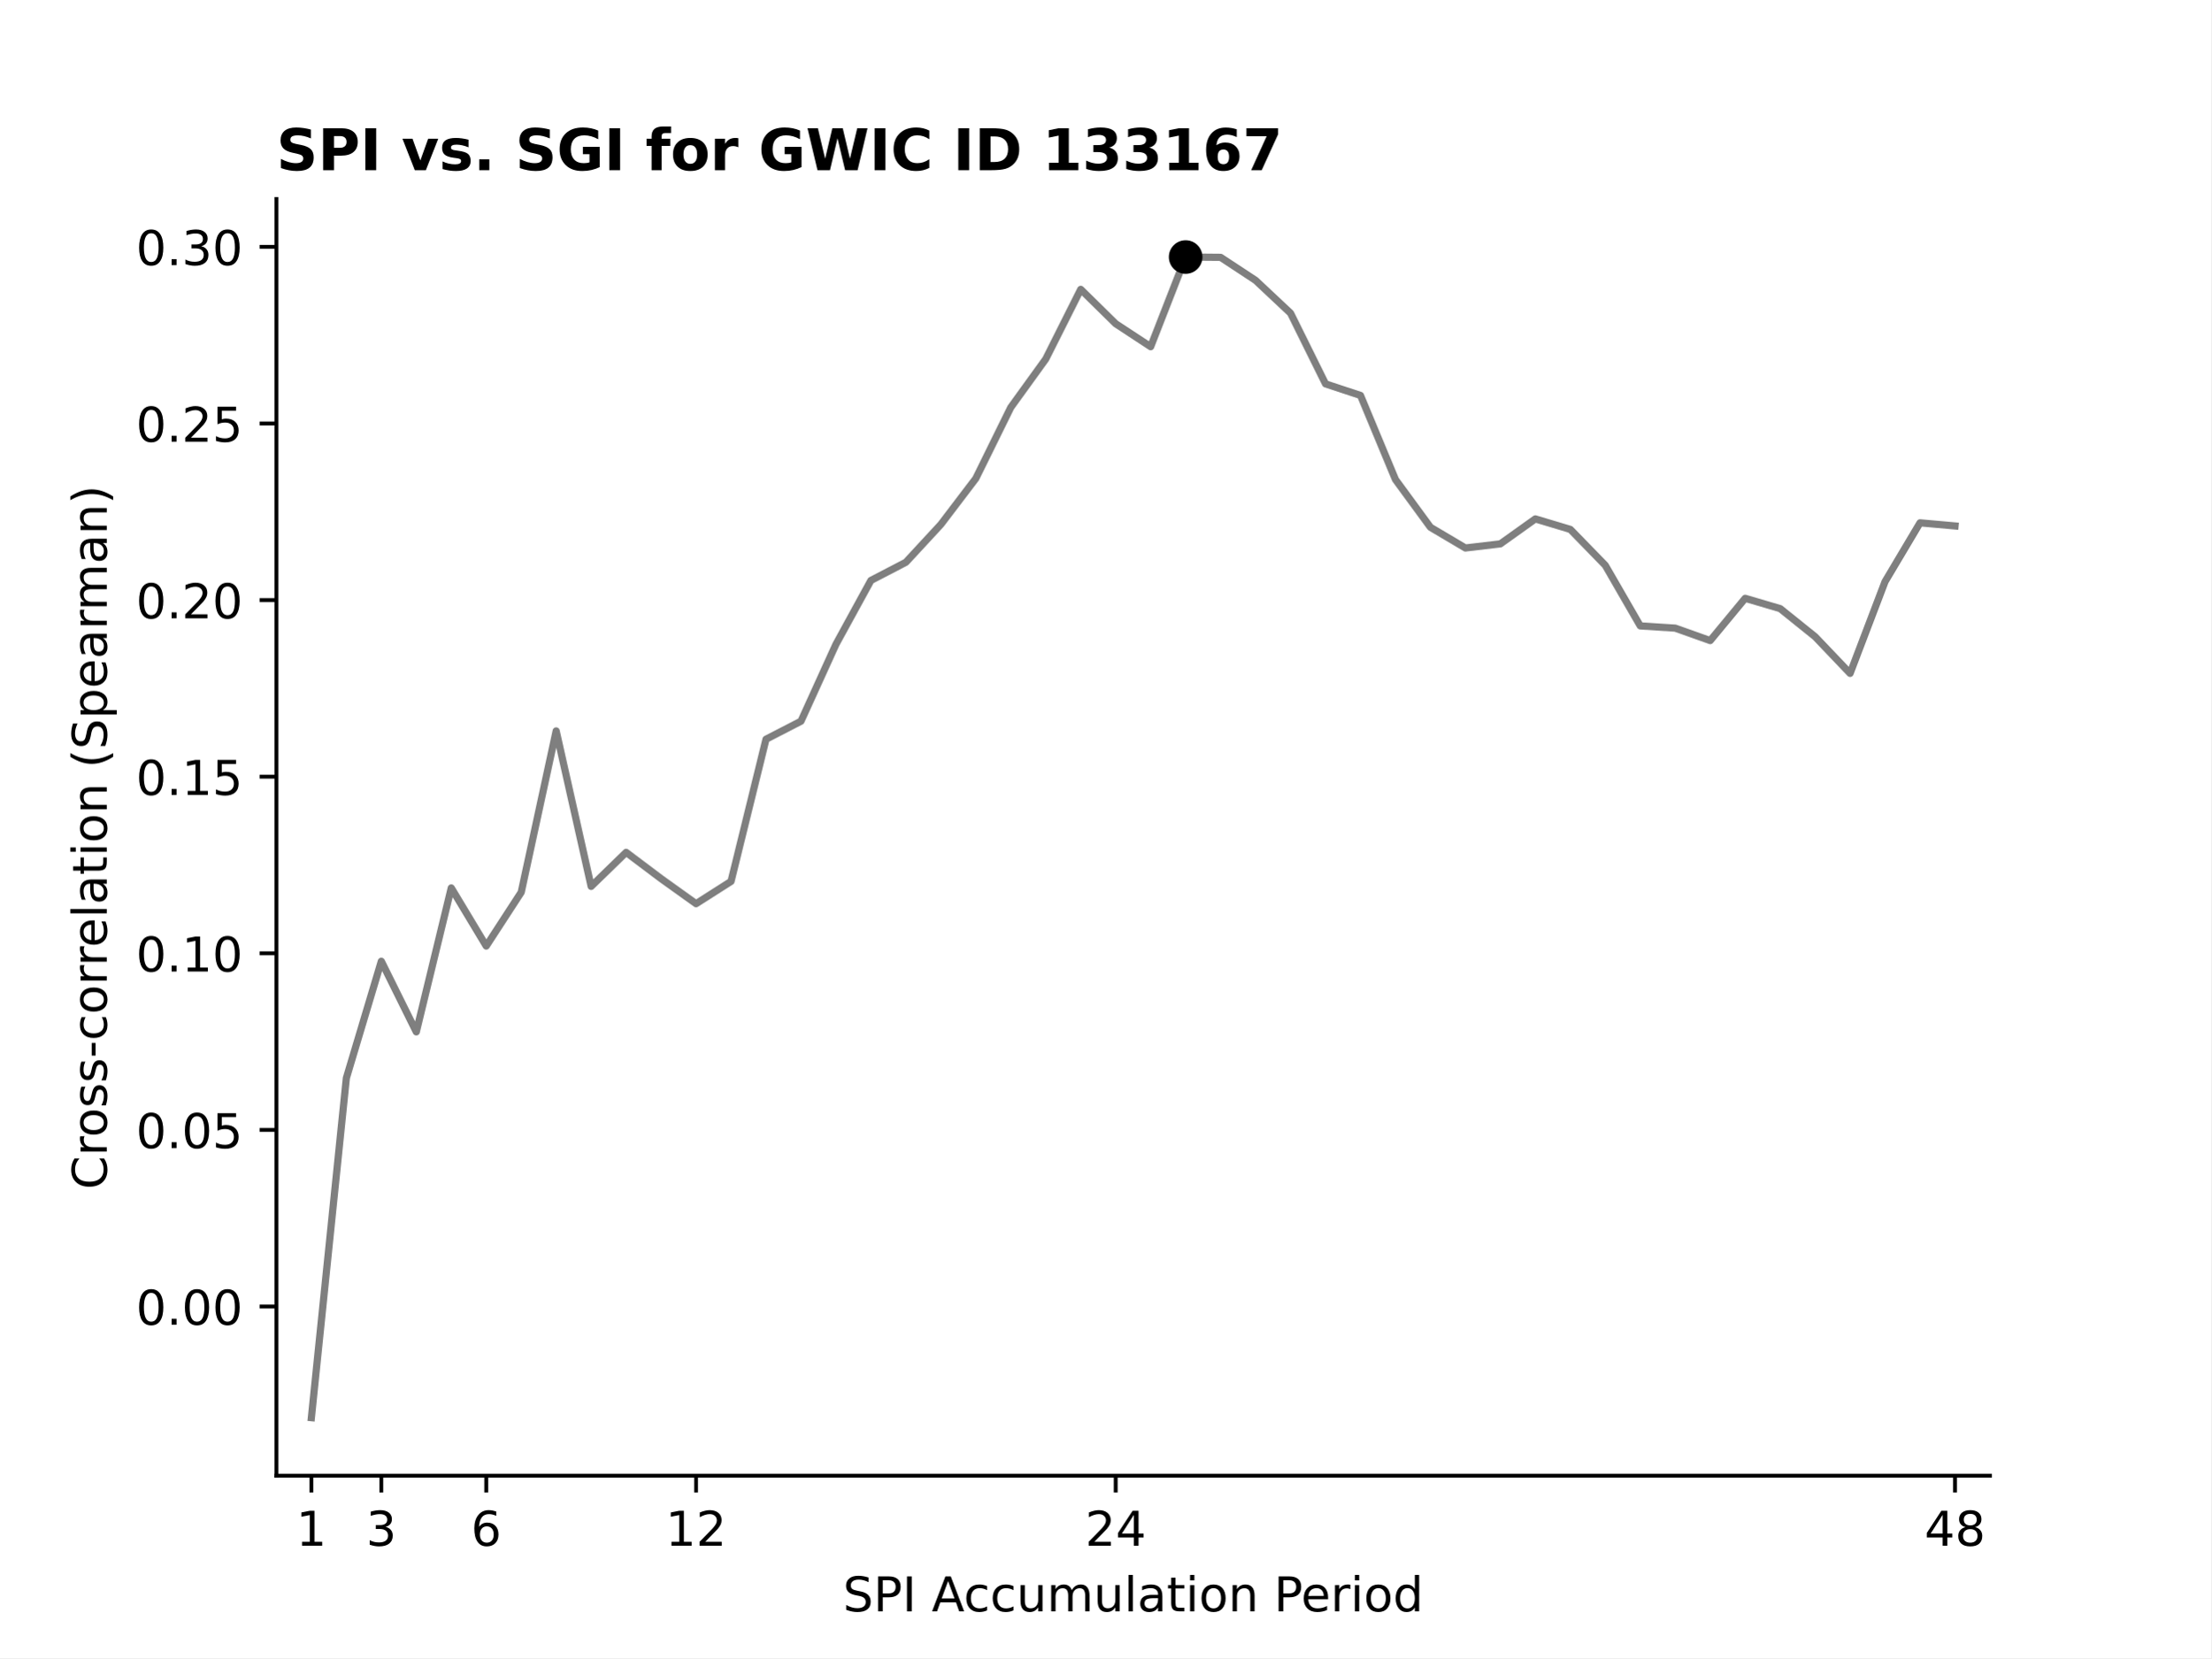
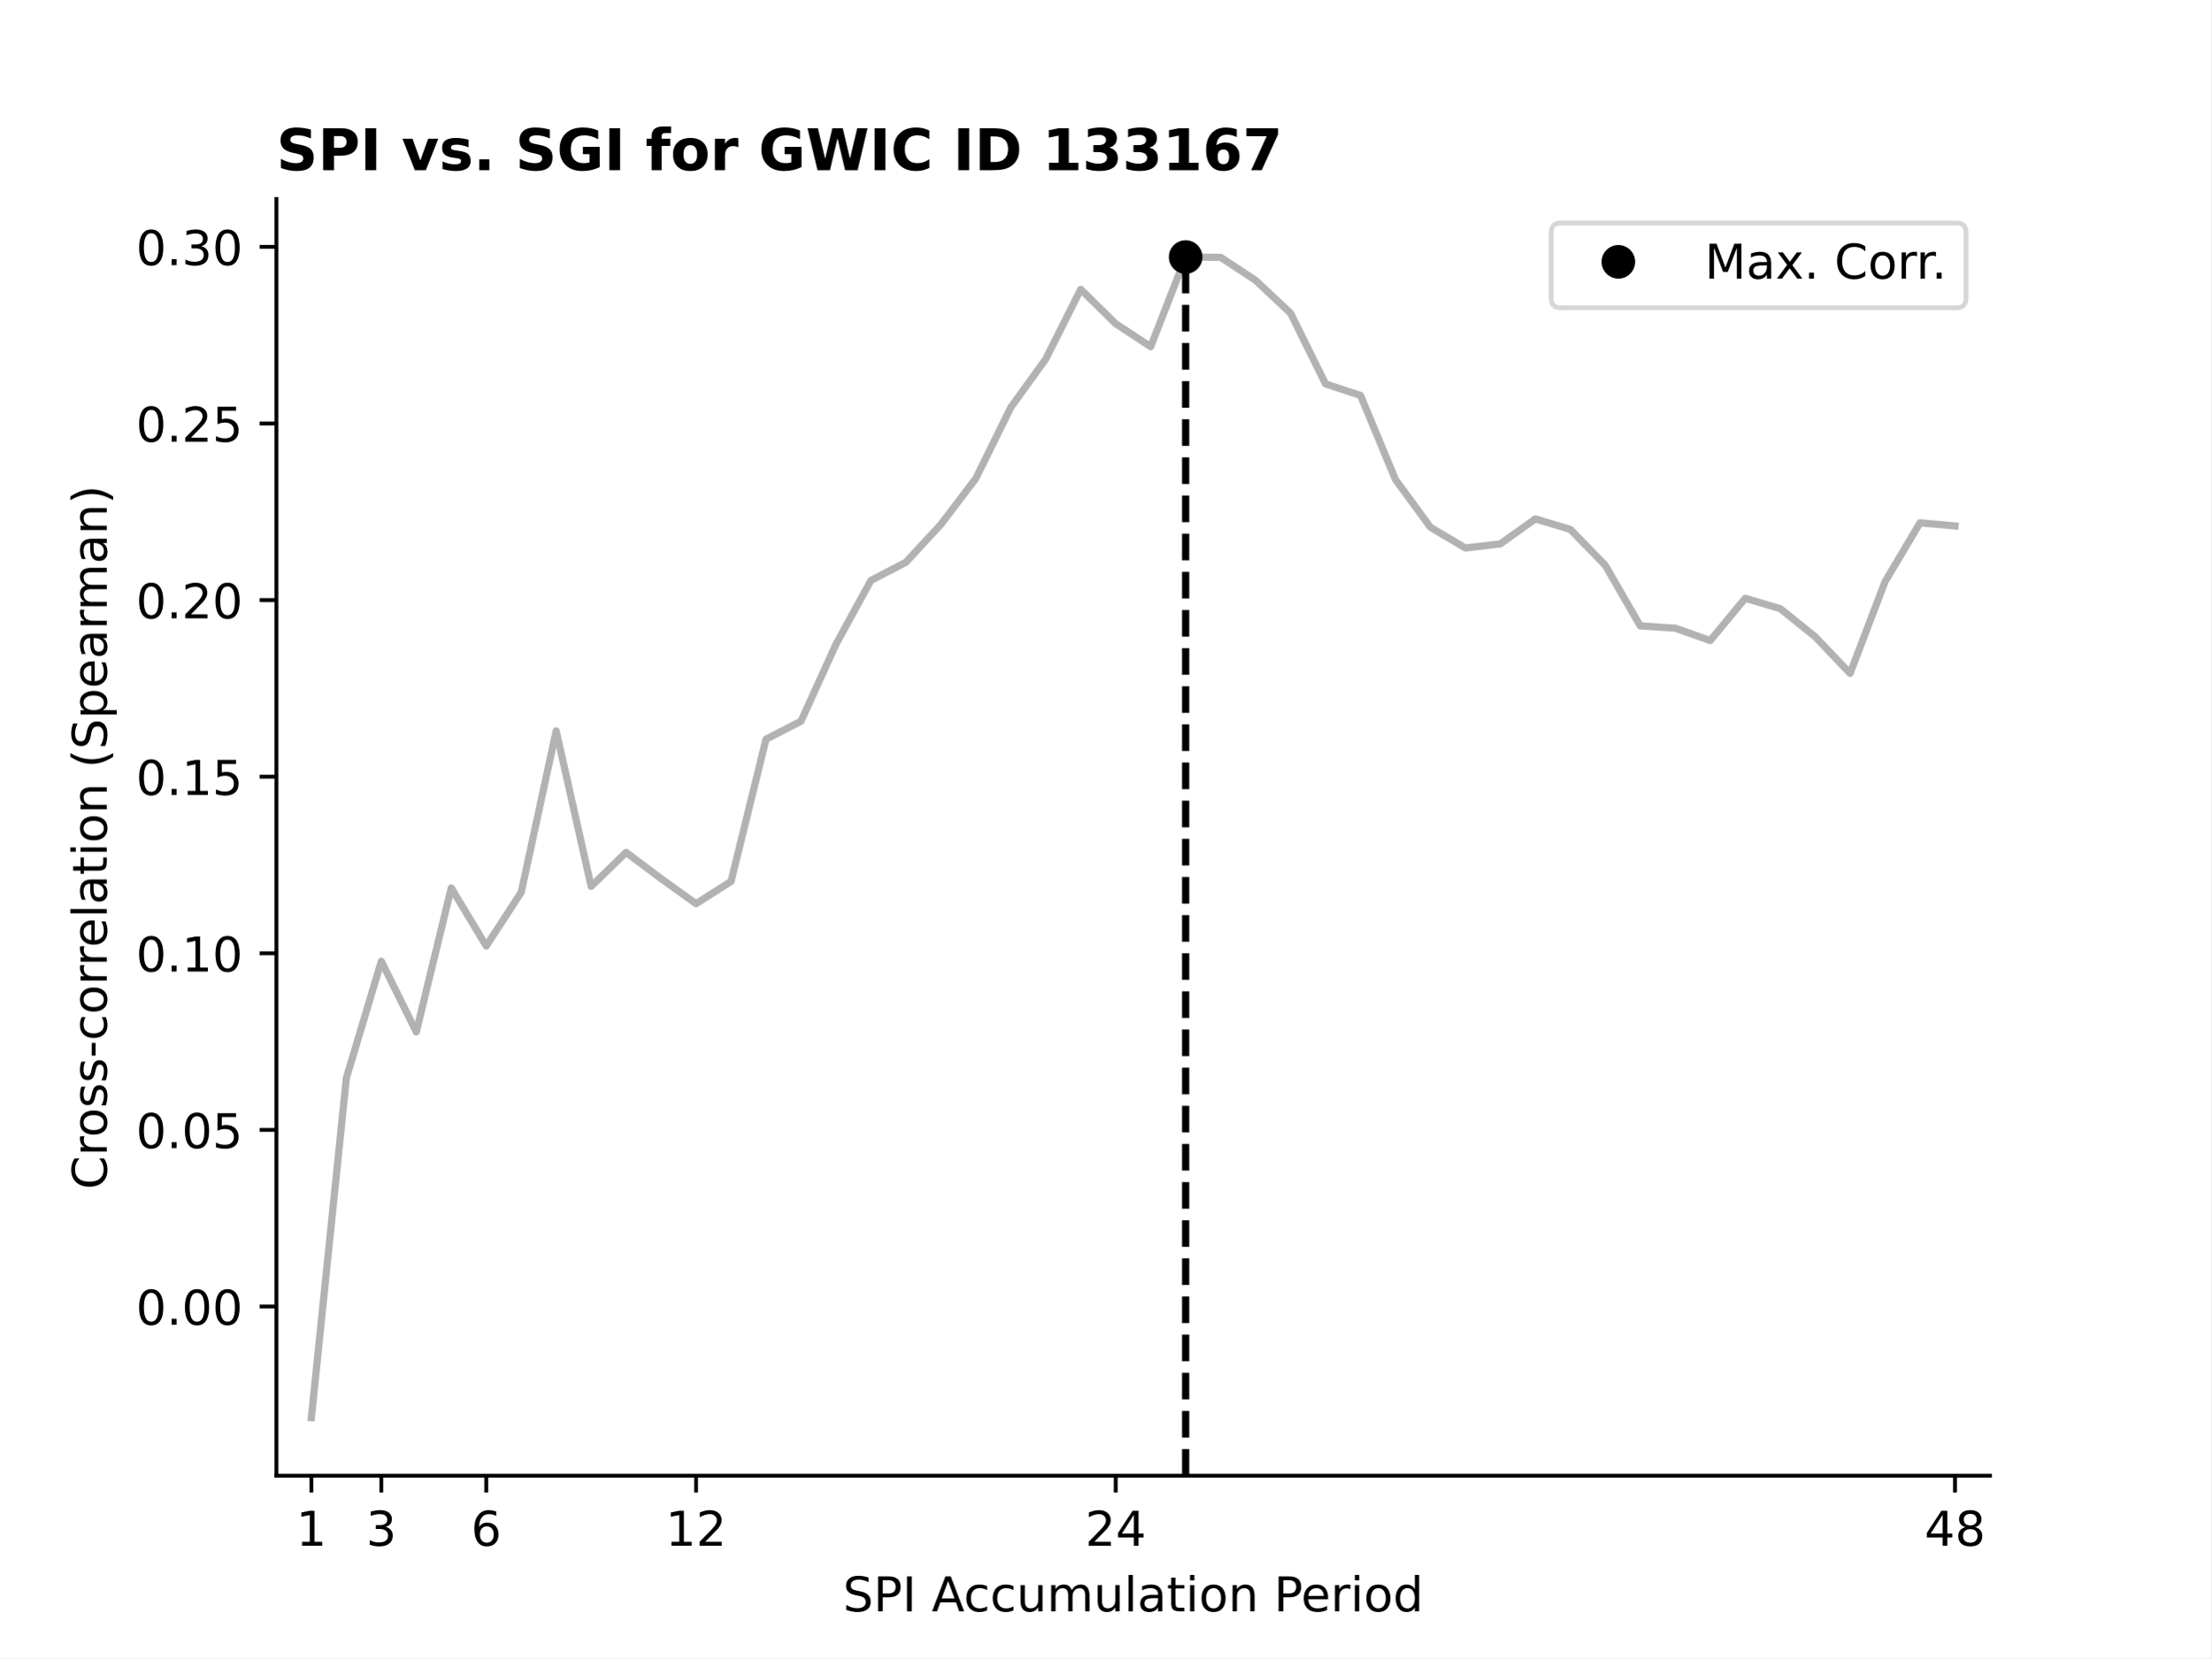
<svg xmlns="http://www.w3.org/2000/svg" xmlns:xlink="http://www.w3.org/1999/xlink" width="460.8pt" height="345.6pt" viewBox="0 0 460.8 345.6" version="1.1">
  <defs>
    <style type="text/css">*{stroke-linejoin: round; stroke-linecap: butt}</style>
  </defs>
  <g id="figure_1">
    <g id="patch_1">
      <path d="M 0 345.6  L 460.8 345.6  L 460.8 0  L 0 0  z " style="fill: #ffffff" />
    </g>
    <g id="axes_1">
      <g id="patch_2">
        <path d="M 57.6 307.584  L 414.72 307.584  L 414.72 41.472  L 57.6 41.472  z " style="fill: #ffffff" />
      </g>
      <g id="matplotlib.axis_1">
        <g id="xtick_1">
          <g id="line2d_1">
            <defs>
-               <path id="m435f462952" d="M 0 0  L 0 3.5  " style="stroke: #000000; stroke-width: 0.8" />
+               <path id="m7f9dc4fdd4" d="M 0 0  L 0 3.5  " style="stroke: #000000; stroke-width: 0.8" />
            </defs>
            <g>
-               <use xlink:href="#m435f462952" x="64.888" y="307.584" style="stroke: #000000; stroke-width: 0.8" />
+               <use xlink:href="#m7f9dc4fdd4" x="64.888" y="307.584" style="stroke: #000000; stroke-width: 0.8" />
            </g>
          </g>
          <g id="text_1">
            <g transform="translate(61.70691 322.1824) scale(0.1 -0.1)">
              <defs>
                <path id="DejaVuSans-31" d="M 794 531  L 1825 531  L 1825 4091  L 703 3866  L 703 4441  L 1819 4666  L 2450 4666  L 2450 531  L 3481 531  L 3481 0  L 794 0  L 794 531  z " transform="scale(0.015625)" />
              </defs>
              <use xlink:href="#DejaVuSans-31" />
            </g>
          </g>
        </g>
        <g id="xtick_2">
          <g id="line2d_2">
            <g>
-               <use xlink:href="#m435f462952" x="79.464" y="307.584" style="stroke: #000000; stroke-width: 0.8" />
+               <use xlink:href="#m7f9dc4fdd4" x="79.464" y="307.584" style="stroke: #000000; stroke-width: 0.8" />
            </g>
          </g>
          <g id="text_2">
            <g transform="translate(76.28324 322.1824) scale(0.1 -0.1)">
              <defs>
                <path id="DejaVuSans-33" d="M 2597 2516  Q 3050 2419 3304 2112  Q 3559 1806 3559 1356  Q 3559 666 3084 287  Q 2609 -91 1734 -91  Q 1441 -91 1130 -33  Q 819 25 488 141  L 488 750  Q 750 597 1062 519  Q 1375 441 1716 441  Q 2309 441 2620 675  Q 2931 909 2931 1356  Q 2931 1769 2642 2001  Q 2353 2234 1838 2234  L 1294 2234  L 1294 2753  L 1863 2753  Q 2328 2753 2575 2939  Q 2822 3125 2822 3475  Q 2822 3834 2567 4026  Q 2313 4219 1838 4219  Q 1578 4219 1281 4162  Q 984 4106 628 3988  L 628 4550  Q 988 4650 1302 4700  Q 1616 4750 1894 4750  Q 2613 4750 3031 4423  Q 3450 4097 3450 3541  Q 3450 3153 3228 2886  Q 3006 2619 2597 2516  z " transform="scale(0.015625)" />
              </defs>
              <use xlink:href="#DejaVuSans-33" />
            </g>
          </g>
        </g>
        <g id="xtick_3">
          <g id="line2d_3">
            <g>
-               <use xlink:href="#m435f462952" x="101.329" y="307.584" style="stroke: #000000; stroke-width: 0.8" />
+               <use xlink:href="#m7f9dc4fdd4" x="101.329" y="307.584" style="stroke: #000000; stroke-width: 0.8" />
            </g>
          </g>
          <g id="text_3">
            <g transform="translate(98.14773 322.1824) scale(0.1 -0.1)">
              <defs>
                <path id="DejaVuSans-36" d="M 2113 2584  Q 1688 2584 1439 2293  Q 1191 2003 1191 1497  Q 1191 994 1439 701  Q 1688 409 2113 409  Q 2538 409 2786 701  Q 3034 994 3034 1497  Q 3034 2003 2786 2293  Q 2538 2584 2113 2584  z M 3366 4563  L 3366 3988  Q 3128 4100 2886 4159  Q 2644 4219 2406 4219  Q 1781 4219 1451 3797  Q 1122 3375 1075 2522  Q 1259 2794 1537 2939  Q 1816 3084 2150 3084  Q 2853 3084 3261 2657  Q 3669 2231 3669 1497  Q 3669 778 3244 343  Q 2819 -91 2113 -91  Q 1303 -91 875 529  Q 447 1150 447 2328  Q 447 3434 972 4092  Q 1497 4750 2381 4750  Q 2619 4750 2861 4703  Q 3103 4656 3366 4563  z " transform="scale(0.015625)" />
              </defs>
              <use xlink:href="#DejaVuSans-36" />
            </g>
          </g>
        </g>
        <g id="xtick_4">
          <g id="line2d_4">
            <g>
-               <use xlink:href="#m435f462952" x="145.058" y="307.584" style="stroke: #000000; stroke-width: 0.8" />
+               <use xlink:href="#m7f9dc4fdd4" x="145.058" y="307.584" style="stroke: #000000; stroke-width: 0.8" />
            </g>
          </g>
          <g id="text_4">
            <g transform="translate(138.6955 322.1824) scale(0.1 -0.1)">
              <defs>
                <path id="DejaVuSans-32" d="M 1228 531  L 3431 531  L 3431 0  L 469 0  L 469 531  Q 828 903 1448 1529  Q 2069 2156 2228 2338  Q 2531 2678 2651 2914  Q 2772 3150 2772 3378  Q 2772 3750 2511 3984  Q 2250 4219 1831 4219  Q 1534 4219 1204 4116  Q 875 4013 500 3803  L 500 4441  Q 881 4594 1212 4672  Q 1544 4750 1819 4750  Q 2544 4750 2975 4387  Q 3406 4025 3406 3419  Q 3406 3131 3298 2873  Q 3191 2616 2906 2266  Q 2828 2175 2409 1742  Q 1991 1309 1228 531  z " transform="scale(0.015625)" />
              </defs>
              <use xlink:href="#DejaVuSans-31" />
              <use xlink:href="#DejaVuSans-32" x="63.623" />
            </g>
          </g>
        </g>
        <g id="xtick_5">
          <g id="line2d_5">
            <g>
-               <use xlink:href="#m435f462952" x="232.516" y="307.584" style="stroke: #000000; stroke-width: 0.8" />
+               <use xlink:href="#m7f9dc4fdd4" x="232.516" y="307.584" style="stroke: #000000; stroke-width: 0.8" />
            </g>
          </g>
          <g id="text_5">
            <g transform="translate(226.1534 322.1824) scale(0.1 -0.1)">
              <defs>
                <path id="DejaVuSans-34" d="M 2419 4116  L 825 1625  L 2419 1625  L 2419 4116  z M 2253 4666  L 3047 4666  L 3047 1625  L 3713 1625  L 3713 1100  L 3047 1100  L 3047 0  L 2419 0  L 2419 1100  L 313 1100  L 313 1709  L 2253 4666  z " transform="scale(0.015625)" />
              </defs>
              <use xlink:href="#DejaVuSans-32" />
              <use xlink:href="#DejaVuSans-34" x="63.623" />
            </g>
          </g>
        </g>
        <g id="xtick_6">
          <g id="line2d_6">
            <g>
-               <use xlink:href="#m435f462952" x="407.432" y="307.584" style="stroke: #000000; stroke-width: 0.8" />
+               <use xlink:href="#m7f9dc4fdd4" x="407.432" y="307.584" style="stroke: #000000; stroke-width: 0.8" />
            </g>
          </g>
          <g id="text_6">
            <g transform="translate(401.0693 322.1824) scale(0.1 -0.1)">
              <defs>
                <path id="DejaVuSans-38" d="M 2034 2216  Q 1584 2216 1326 1975  Q 1069 1734 1069 1313  Q 1069 891 1326 650  Q 1584 409 2034 409  Q 2484 409 2743 651  Q 3003 894 3003 1313  Q 3003 1734 2745 1975  Q 2488 2216 2034 2216  z M 1403 2484  Q 997 2584 770 2862  Q 544 3141 544 3541  Q 544 4100 942 4425  Q 1341 4750 2034 4750  Q 2731 4750 3128 4425  Q 3525 4100 3525 3541  Q 3525 3141 3298 2862  Q 3072 2584 2669 2484  Q 3125 2378 3379 2068  Q 3634 1759 3634 1313  Q 3634 634 3220 271  Q 2806 -91 2034 -91  Q 1263 -91 848 271  Q 434 634 434 1313  Q 434 1759 690 2068  Q 947 2378 1403 2484  z M 1172 3481  Q 1172 3119 1398 2916  Q 1625 2713 2034 2713  Q 2441 2713 2670 2916  Q 2900 3119 2900 3481  Q 2900 3844 2670 4047  Q 2441 4250 2034 4250  Q 1625 4250 1398 4047  Q 1172 3844 1172 3481  z " transform="scale(0.015625)" />
              </defs>
              <use xlink:href="#DejaVuSans-34" />
              <use xlink:href="#DejaVuSans-38" x="63.623" />
            </g>
          </g>
        </g>
        <g id="text_7">
          <g transform="translate(175.66 335.8606) scale(0.1 -0.1)">
            <defs>
              <path id="DejaVuSans-53" d="M 3425 4513  L 3425 3897  Q 3066 4069 2747 4153  Q 2428 4238 2131 4238  Q 1616 4238 1336 4038  Q 1056 3838 1056 3469  Q 1056 3159 1242 3001  Q 1428 2844 1947 2747  L 2328 2669  Q 3034 2534 3370 2195  Q 3706 1856 3706 1288  Q 3706 609 3251 259  Q 2797 -91 1919 -91  Q 1588 -91 1214 -16  Q 841 59 441 206  L 441 856  Q 825 641 1194 531  Q 1563 422 1919 422  Q 2459 422 2753 634  Q 3047 847 3047 1241  Q 3047 1584 2836 1778  Q 2625 1972 2144 2069  L 1759 2144  Q 1053 2284 737 2584  Q 422 2884 422 3419  Q 422 4038 858 4394  Q 1294 4750 2059 4750  Q 2388 4750 2728 4690  Q 3069 4631 3425 4513  z " transform="scale(0.015625)" />
              <path id="DejaVuSans-50" d="M 1259 4147  L 1259 2394  L 2053 2394  Q 2494 2394 2734 2622  Q 2975 2850 2975 3272  Q 2975 3691 2734 3919  Q 2494 4147 2053 4147  L 1259 4147  z M 628 4666  L 2053 4666  Q 2838 4666 3239 4311  Q 3641 3956 3641 3272  Q 3641 2581 3239 2228  Q 2838 1875 2053 1875  L 1259 1875  L 1259 0  L 628 0  L 628 4666  z " transform="scale(0.015625)" />
              <path id="DejaVuSans-49" d="M 628 4666  L 1259 4666  L 1259 0  L 628 0  L 628 4666  z " transform="scale(0.015625)" />
              <path id="DejaVuSans-20" transform="scale(0.015625)" />
              <path id="DejaVuSans-41" d="M 2188 4044  L 1331 1722  L 3047 1722  L 2188 4044  z M 1831 4666  L 2547 4666  L 4325 0  L 3669 0  L 3244 1197  L 1141 1197  L 716 0  L 50 0  L 1831 4666  z " transform="scale(0.015625)" />
              <path id="DejaVuSans-63" d="M 3122 3366  L 3122 2828  Q 2878 2963 2633 3030  Q 2388 3097 2138 3097  Q 1578 3097 1268 2742  Q 959 2388 959 1747  Q 959 1106 1268 751  Q 1578 397 2138 397  Q 2388 397 2633 464  Q 2878 531 3122 666  L 3122 134  Q 2881 22 2623 -34  Q 2366 -91 2075 -91  Q 1284 -91 818 406  Q 353 903 353 1747  Q 353 2603 823 3093  Q 1294 3584 2113 3584  Q 2378 3584 2631 3529  Q 2884 3475 3122 3366  z " transform="scale(0.015625)" />
              <path id="DejaVuSans-75" d="M 544 1381  L 544 3500  L 1119 3500  L 1119 1403  Q 1119 906 1312 657  Q 1506 409 1894 409  Q 2359 409 2629 706  Q 2900 1003 2900 1516  L 2900 3500  L 3475 3500  L 3475 0  L 2900 0  L 2900 538  Q 2691 219 2414 64  Q 2138 -91 1772 -91  Q 1169 -91 856 284  Q 544 659 544 1381  z M 1991 3584  L 1991 3584  z " transform="scale(0.015625)" />
              <path id="DejaVuSans-6d" d="M 3328 2828  Q 3544 3216 3844 3400  Q 4144 3584 4550 3584  Q 5097 3584 5394 3201  Q 5691 2819 5691 2113  L 5691 0  L 5113 0  L 5113 2094  Q 5113 2597 4934 2840  Q 4756 3084 4391 3084  Q 3944 3084 3684 2787  Q 3425 2491 3425 1978  L 3425 0  L 2847 0  L 2847 2094  Q 2847 2600 2669 2842  Q 2491 3084 2119 3084  Q 1678 3084 1418 2786  Q 1159 2488 1159 1978  L 1159 0  L 581 0  L 581 3500  L 1159 3500  L 1159 2956  Q 1356 3278 1631 3431  Q 1906 3584 2284 3584  Q 2666 3584 2933 3390  Q 3200 3197 3328 2828  z " transform="scale(0.015625)" />
              <path id="DejaVuSans-6c" d="M 603 4863  L 1178 4863  L 1178 0  L 603 0  L 603 4863  z " transform="scale(0.015625)" />
              <path id="DejaVuSans-61" d="M 2194 1759  Q 1497 1759 1228 1600  Q 959 1441 959 1056  Q 959 750 1161 570  Q 1363 391 1709 391  Q 2188 391 2477 730  Q 2766 1069 2766 1631  L 2766 1759  L 2194 1759  z M 3341 1997  L 3341 0  L 2766 0  L 2766 531  Q 2569 213 2275 61  Q 1981 -91 1556 -91  Q 1019 -91 701 211  Q 384 513 384 1019  Q 384 1609 779 1909  Q 1175 2209 1959 2209  L 2766 2209  L 2766 2266  Q 2766 2663 2505 2880  Q 2244 3097 1772 3097  Q 1472 3097 1187 3025  Q 903 2953 641 2809  L 641 3341  Q 956 3463 1253 3523  Q 1550 3584 1831 3584  Q 2591 3584 2966 3190  Q 3341 2797 3341 1997  z " transform="scale(0.015625)" />
              <path id="DejaVuSans-74" d="M 1172 4494  L 1172 3500  L 2356 3500  L 2356 3053  L 1172 3053  L 1172 1153  Q 1172 725 1289 603  Q 1406 481 1766 481  L 2356 481  L 2356 0  L 1766 0  Q 1100 0 847 248  Q 594 497 594 1153  L 594 3053  L 172 3053  L 172 3500  L 594 3500  L 594 4494  L 1172 4494  z " transform="scale(0.015625)" />
              <path id="DejaVuSans-69" d="M 603 3500  L 1178 3500  L 1178 0  L 603 0  L 603 3500  z M 603 4863  L 1178 4863  L 1178 4134  L 603 4134  L 603 4863  z " transform="scale(0.015625)" />
              <path id="DejaVuSans-6f" d="M 1959 3097  Q 1497 3097 1228 2736  Q 959 2375 959 1747  Q 959 1119 1226 758  Q 1494 397 1959 397  Q 2419 397 2687 759  Q 2956 1122 2956 1747  Q 2956 2369 2687 2733  Q 2419 3097 1959 3097  z M 1959 3584  Q 2709 3584 3137 3096  Q 3566 2609 3566 1747  Q 3566 888 3137 398  Q 2709 -91 1959 -91  Q 1206 -91 779 398  Q 353 888 353 1747  Q 353 2609 779 3096  Q 1206 3584 1959 3584  z " transform="scale(0.015625)" />
              <path id="DejaVuSans-6e" d="M 3513 2113  L 3513 0  L 2938 0  L 2938 2094  Q 2938 2591 2744 2837  Q 2550 3084 2163 3084  Q 1697 3084 1428 2787  Q 1159 2491 1159 1978  L 1159 0  L 581 0  L 581 3500  L 1159 3500  L 1159 2956  Q 1366 3272 1645 3428  Q 1925 3584 2291 3584  Q 2894 3584 3203 3211  Q 3513 2838 3513 2113  z " transform="scale(0.015625)" />
              <path id="DejaVuSans-65" d="M 3597 1894  L 3597 1613  L 953 1613  Q 991 1019 1311 708  Q 1631 397 2203 397  Q 2534 397 2845 478  Q 3156 559 3463 722  L 3463 178  Q 3153 47 2828 -22  Q 2503 -91 2169 -91  Q 1331 -91 842 396  Q 353 884 353 1716  Q 353 2575 817 3079  Q 1281 3584 2069 3584  Q 2775 3584 3186 3129  Q 3597 2675 3597 1894  z M 3022 2063  Q 3016 2534 2758 2815  Q 2500 3097 2075 3097  Q 1594 3097 1305 2825  Q 1016 2553 972 2059  L 3022 2063  z " transform="scale(0.015625)" />
              <path id="DejaVuSans-72" d="M 2631 2963  Q 2534 3019 2420 3045  Q 2306 3072 2169 3072  Q 1681 3072 1420 2755  Q 1159 2438 1159 1844  L 1159 0  L 581 0  L 581 3500  L 1159 3500  L 1159 2956  Q 1341 3275 1631 3429  Q 1922 3584 2338 3584  Q 2397 3584 2469 3576  Q 2541 3569 2628 3553  L 2631 2963  z " transform="scale(0.015625)" />
              <path id="DejaVuSans-64" d="M 2906 2969  L 2906 4863  L 3481 4863  L 3481 0  L 2906 0  L 2906 525  Q 2725 213 2448 61  Q 2172 -91 1784 -91  Q 1150 -91 751 415  Q 353 922 353 1747  Q 353 2572 751 3078  Q 1150 3584 1784 3584  Q 2172 3584 2448 3432  Q 2725 3281 2906 2969  z M 947 1747  Q 947 1113 1208 752  Q 1469 391 1925 391  Q 2381 391 2643 752  Q 2906 1113 2906 1747  Q 2906 2381 2643 2742  Q 2381 3103 1925 3103  Q 1469 3103 1208 2742  Q 947 2381 947 1747  z " transform="scale(0.015625)" />
            </defs>
            <use xlink:href="#DejaVuSans-53" />
            <use xlink:href="#DejaVuSans-50" x="63.477" />
            <use xlink:href="#DejaVuSans-49" x="123.779" />
            <use xlink:href="#DejaVuSans-20" x="153.271" />
            <use xlink:href="#DejaVuSans-41" x="185.059" />
            <use xlink:href="#DejaVuSans-63" x="251.717" />
            <use xlink:href="#DejaVuSans-63" x="306.697" />
            <use xlink:href="#DejaVuSans-75" x="361.678" />
            <use xlink:href="#DejaVuSans-6d" x="425.057" />
            <use xlink:href="#DejaVuSans-75" x="522.469" />
            <use xlink:href="#DejaVuSans-6c" x="585.848" />
            <use xlink:href="#DejaVuSans-61" x="613.631" />
            <use xlink:href="#DejaVuSans-74" x="674.91" />
            <use xlink:href="#DejaVuSans-69" x="714.119" />
            <use xlink:href="#DejaVuSans-6f" x="741.902" />
            <use xlink:href="#DejaVuSans-6e" x="803.084" />
            <use xlink:href="#DejaVuSans-20" x="866.463" />
            <use xlink:href="#DejaVuSans-50" x="898.25" />
            <use xlink:href="#DejaVuSans-65" x="954.928" />
            <use xlink:href="#DejaVuSans-72" x="1016.451" />
            <use xlink:href="#DejaVuSans-69" x="1057.564" />
            <use xlink:href="#DejaVuSans-6f" x="1085.348" />
            <use xlink:href="#DejaVuSans-64" x="1146.529" />
          </g>
        </g>
      </g>
      <g id="matplotlib.axis_2">
        <g id="ytick_1">
          <g id="line2d_7">
            <defs>
-               <path id="m40d977770d" d="M 0 0  L -3.5 0  " style="stroke: #000000; stroke-width: 0.8" />
+               <path id="mc264d8d322" d="M 0 0  L -3.5 0  " style="stroke: #000000; stroke-width: 0.8" />
            </defs>
            <g>
-               <use xlink:href="#m40d977770d" x="57.6" y="272.322" style="stroke: #000000; stroke-width: 0.8" />
+               <use xlink:href="#mc264d8d322" x="57.6" y="272.322" style="stroke: #000000; stroke-width: 0.8" />
            </g>
          </g>
          <g id="text_8">
            <g transform="translate(28.33438 276.1216) scale(0.1 -0.1)">
              <defs>
                <path id="DejaVuSans-30" d="M 2034 4250  Q 1547 4250 1301 3770  Q 1056 3291 1056 2328  Q 1056 1369 1301 889  Q 1547 409 2034 409  Q 2525 409 2770 889  Q 3016 1369 3016 2328  Q 3016 3291 2770 3770  Q 2525 4250 2034 4250  z M 2034 4750  Q 2819 4750 3233 4129  Q 3647 3509 3647 2328  Q 3647 1150 3233 529  Q 2819 -91 2034 -91  Q 1250 -91 836 529  Q 422 1150 422 2328  Q 422 3509 836 4129  Q 1250 4750 2034 4750  z " transform="scale(0.015625)" />
                <path id="DejaVuSans-2e" d="M 684 794  L 1344 794  L 1344 0  L 684 0  L 684 794  z " transform="scale(0.015625)" />
              </defs>
              <use xlink:href="#DejaVuSans-30" />
              <use xlink:href="#DejaVuSans-2e" x="63.623" />
              <use xlink:href="#DejaVuSans-30" x="95.41" />
              <use xlink:href="#DejaVuSans-30" x="159.033" />
            </g>
          </g>
        </g>
        <g id="ytick_2">
          <g id="line2d_8">
            <g>
-               <use xlink:href="#m40d977770d" x="57.6" y="235.51" style="stroke: #000000; stroke-width: 0.8" />
+               <use xlink:href="#mc264d8d322" x="57.6" y="235.51" style="stroke: #000000; stroke-width: 0.8" />
            </g>
          </g>
          <g id="text_9">
            <g transform="translate(28.33438 239.3092) scale(0.1 -0.1)">
              <defs>
                <path id="DejaVuSans-35" d="M 691 4666  L 3169 4666  L 3169 4134  L 1269 4134  L 1269 2991  Q 1406 3038 1543 3061  Q 1681 3084 1819 3084  Q 2600 3084 3056 2656  Q 3513 2228 3513 1497  Q 3513 744 3044 326  Q 2575 -91 1722 -91  Q 1428 -91 1123 -41  Q 819 9 494 109  L 494 744  Q 775 591 1075 516  Q 1375 441 1709 441  Q 2250 441 2565 725  Q 2881 1009 2881 1497  Q 2881 1984 2565 2268  Q 2250 2553 1709 2553  Q 1456 2553 1204 2497  Q 953 2441 691 2322  L 691 4666  z " transform="scale(0.015625)" />
              </defs>
              <use xlink:href="#DejaVuSans-30" />
              <use xlink:href="#DejaVuSans-2e" x="63.623" />
              <use xlink:href="#DejaVuSans-30" x="95.41" />
              <use xlink:href="#DejaVuSans-35" x="159.033" />
            </g>
          </g>
        </g>
        <g id="ytick_3">
          <g id="line2d_9">
            <g>
-               <use xlink:href="#m40d977770d" x="57.6" y="198.697" style="stroke: #000000; stroke-width: 0.8" />
+               <use xlink:href="#mc264d8d322" x="57.6" y="198.697" style="stroke: #000000; stroke-width: 0.8" />
            </g>
          </g>
          <g id="text_10">
            <g transform="translate(28.33438 202.4967) scale(0.1 -0.1)">
              <use xlink:href="#DejaVuSans-30" />
              <use xlink:href="#DejaVuSans-2e" x="63.623" />
              <use xlink:href="#DejaVuSans-31" x="95.41" />
              <use xlink:href="#DejaVuSans-30" x="159.033" />
            </g>
          </g>
        </g>
        <g id="ytick_4">
          <g id="line2d_10">
            <g>
-               <use xlink:href="#m40d977770d" x="57.6" y="161.885" style="stroke: #000000; stroke-width: 0.8" />
+               <use xlink:href="#mc264d8d322" x="57.6" y="161.885" style="stroke: #000000; stroke-width: 0.8" />
            </g>
          </g>
          <g id="text_11">
            <g transform="translate(28.33438 165.6842) scale(0.1 -0.1)">
              <use xlink:href="#DejaVuSans-30" />
              <use xlink:href="#DejaVuSans-2e" x="63.623" />
              <use xlink:href="#DejaVuSans-31" x="95.41" />
              <use xlink:href="#DejaVuSans-35" x="159.033" />
            </g>
          </g>
        </g>
        <g id="ytick_5">
          <g id="line2d_11">
            <g>
-               <use xlink:href="#m40d977770d" x="57.6" y="125.073" style="stroke: #000000; stroke-width: 0.8" />
+               <use xlink:href="#mc264d8d322" x="57.6" y="125.073" style="stroke: #000000; stroke-width: 0.8" />
            </g>
          </g>
          <g id="text_12">
            <g transform="translate(28.33438 128.8718) scale(0.1 -0.1)">
              <use xlink:href="#DejaVuSans-30" />
              <use xlink:href="#DejaVuSans-2e" x="63.623" />
              <use xlink:href="#DejaVuSans-32" x="95.41" />
              <use xlink:href="#DejaVuSans-30" x="159.033" />
            </g>
          </g>
        </g>
        <g id="ytick_6">
          <g id="line2d_12">
            <g>
-               <use xlink:href="#m40d977770d" x="57.6" y="88.26" style="stroke: #000000; stroke-width: 0.8" />
+               <use xlink:href="#mc264d8d322" x="57.6" y="88.26" style="stroke: #000000; stroke-width: 0.8" />
            </g>
          </g>
          <g id="text_13">
            <g transform="translate(28.33438 92.05929) scale(0.1 -0.1)">
              <use xlink:href="#DejaVuSans-30" />
              <use xlink:href="#DejaVuSans-2e" x="63.623" />
              <use xlink:href="#DejaVuSans-32" x="95.41" />
              <use xlink:href="#DejaVuSans-35" x="159.033" />
            </g>
          </g>
        </g>
        <g id="ytick_7">
          <g id="line2d_13">
            <g>
-               <use xlink:href="#m40d977770d" x="57.6" y="51.448" style="stroke: #000000; stroke-width: 0.8" />
+               <use xlink:href="#mc264d8d322" x="57.6" y="51.448" style="stroke: #000000; stroke-width: 0.8" />
            </g>
          </g>
          <g id="text_14">
            <g transform="translate(28.33438 55.24682) scale(0.1 -0.1)">
              <use xlink:href="#DejaVuSans-30" />
              <use xlink:href="#DejaVuSans-2e" x="63.623" />
              <use xlink:href="#DejaVuSans-33" x="95.41" />
              <use xlink:href="#DejaVuSans-30" x="159.033" />
            </g>
          </g>
        </g>
        <g id="text_15">
          <g transform="translate(22.25469 247.9124) rotate(-90) scale(0.1 -0.1)">
            <defs>
              <path id="DejaVuSans-43" d="M 4122 4306  L 4122 3641  Q 3803 3938 3442 4084  Q 3081 4231 2675 4231  Q 1875 4231 1450 3742  Q 1025 3253 1025 2328  Q 1025 1406 1450 917  Q 1875 428 2675 428  Q 3081 428 3442 575  Q 3803 722 4122 1019  L 4122 359  Q 3791 134 3420 21  Q 3050 -91 2638 -91  Q 1578 -91 968 557  Q 359 1206 359 2328  Q 359 3453 968 4101  Q 1578 4750 2638 4750  Q 3056 4750 3426 4639  Q 3797 4528 4122 4306  z " transform="scale(0.015625)" />
              <path id="DejaVuSans-73" d="M 2834 3397  L 2834 2853  Q 2591 2978 2328 3040  Q 2066 3103 1784 3103  Q 1356 3103 1142 2972  Q 928 2841 928 2578  Q 928 2378 1081 2264  Q 1234 2150 1697 2047  L 1894 2003  Q 2506 1872 2764 1633  Q 3022 1394 3022 966  Q 3022 478 2636 193  Q 2250 -91 1575 -91  Q 1294 -91 989 -36  Q 684 19 347 128  L 347 722  Q 666 556 975 473  Q 1284 391 1588 391  Q 1994 391 2212 530  Q 2431 669 2431 922  Q 2431 1156 2273 1281  Q 2116 1406 1581 1522  L 1381 1569  Q 847 1681 609 1914  Q 372 2147 372 2553  Q 372 3047 722 3315  Q 1072 3584 1716 3584  Q 2034 3584 2315 3537  Q 2597 3491 2834 3397  z " transform="scale(0.015625)" />
              <path id="DejaVuSans-2d" d="M 313 2009  L 1997 2009  L 1997 1497  L 313 1497  L 313 2009  z " transform="scale(0.015625)" />
              <path id="DejaVuSans-28" d="M 1984 4856  Q 1566 4138 1362 3434  Q 1159 2731 1159 2009  Q 1159 1288 1364 580  Q 1569 -128 1984 -844  L 1484 -844  Q 1016 -109 783 600  Q 550 1309 550 2009  Q 550 2706 781 3412  Q 1013 4119 1484 4856  L 1984 4856  z " transform="scale(0.015625)" />
              <path id="DejaVuSans-70" d="M 1159 525  L 1159 -1331  L 581 -1331  L 581 3500  L 1159 3500  L 1159 2969  Q 1341 3281 1617 3432  Q 1894 3584 2278 3584  Q 2916 3584 3314 3078  Q 3713 2572 3713 1747  Q 3713 922 3314 415  Q 2916 -91 2278 -91  Q 1894 -91 1617 61  Q 1341 213 1159 525  z M 3116 1747  Q 3116 2381 2855 2742  Q 2594 3103 2138 3103  Q 1681 3103 1420 2742  Q 1159 2381 1159 1747  Q 1159 1113 1420 752  Q 1681 391 2138 391  Q 2594 391 2855 752  Q 3116 1113 3116 1747  z " transform="scale(0.015625)" />
              <path id="DejaVuSans-29" d="M 513 4856  L 1013 4856  Q 1481 4119 1714 3412  Q 1947 2706 1947 2009  Q 1947 1309 1714 600  Q 1481 -109 1013 -844  L 513 -844  Q 928 -128 1133 580  Q 1338 1288 1338 2009  Q 1338 2731 1133 3434  Q 928 4138 513 4856  z " transform="scale(0.015625)" />
            </defs>
            <use xlink:href="#DejaVuSans-43" />
            <use xlink:href="#DejaVuSans-72" x="69.824" />
            <use xlink:href="#DejaVuSans-6f" x="108.688" />
            <use xlink:href="#DejaVuSans-73" x="169.869" />
            <use xlink:href="#DejaVuSans-73" x="221.969" />
            <use xlink:href="#DejaVuSans-2d" x="274.068" />
            <use xlink:href="#DejaVuSans-63" x="310.152" />
            <use xlink:href="#DejaVuSans-6f" x="365.133" />
            <use xlink:href="#DejaVuSans-72" x="426.314" />
            <use xlink:href="#DejaVuSans-72" x="465.678" />
            <use xlink:href="#DejaVuSans-65" x="504.541" />
            <use xlink:href="#DejaVuSans-6c" x="566.064" />
            <use xlink:href="#DejaVuSans-61" x="593.848" />
            <use xlink:href="#DejaVuSans-74" x="655.127" />
            <use xlink:href="#DejaVuSans-69" x="694.336" />
            <use xlink:href="#DejaVuSans-6f" x="722.119" />
            <use xlink:href="#DejaVuSans-6e" x="783.301" />
            <use xlink:href="#DejaVuSans-20" x="846.68" />
            <use xlink:href="#DejaVuSans-28" x="878.467" />
            <use xlink:href="#DejaVuSans-53" x="917.48" />
            <use xlink:href="#DejaVuSans-70" x="980.957" />
            <use xlink:href="#DejaVuSans-65" x="1044.434" />
            <use xlink:href="#DejaVuSans-61" x="1105.957" />
            <use xlink:href="#DejaVuSans-72" x="1167.236" />
            <use xlink:href="#DejaVuSans-6d" x="1206.6" />
            <use xlink:href="#DejaVuSans-61" x="1304.012" />
            <use xlink:href="#DejaVuSans-6e" x="1365.291" />
            <use xlink:href="#DejaVuSans-29" x="1428.67" />
          </g>
        </g>
      </g>
      <g id="line2d_14">
-         <path d="M 64.888 295.488  L 72.176 224.704  L 79.464 200.359  L 86.753 215.075  L 94.041 185.072  L 101.329 197.186  L 108.617 185.976  L 115.905 152.347  L 123.193 184.753  L 130.482 177.658  L 137.77 183.137  L 145.058 188.356  L 152.346 183.712  L 159.634 154.078  L 166.922 150.324  L 174.211 134.295  L 181.499 120.981  L 188.787 117.192  L 196.075 109.308  L 203.363 99.721  L 210.651 84.914  L 217.94 74.828  L 225.228 60.307  L 232.516 67.474  L 239.804 72.259  L 247.092 53.568  L 254.38 53.634  L 261.669 58.433  L 268.957 65.275  L 276.245 80.009  L 283.533 82.416  L 290.821 99.951  L 298.109 109.901  L 305.398 114.215  L 312.686 113.35  L 319.974 108.15  L 327.262 110.34  L 334.55 117.831  L 341.838 130.458  L 349.127 130.921  L 356.415 133.515  L 363.703 124.704  L 370.991 126.849  L 378.279 132.707  L 385.567 140.352  L 392.856 121.222  L 400.144 108.968  L 407.432 109.622  " clip-path="url(#p8e8daa1a77)" style="fill: none; stroke: #7f7f7f; stroke-width: 1.5; stroke-linecap: square" />
+         <path d="M 64.888 295.488  L 72.176 224.704  L 79.464 200.359  L 86.753 215.075  L 94.041 185.072  L 101.329 197.186  L 108.617 185.976  L 115.905 152.347  L 123.193 184.753  L 130.482 177.658  L 137.77 183.137  L 145.058 188.356  L 152.346 183.712  L 159.634 154.078  L 166.922 150.324  L 174.211 134.295  L 181.499 120.981  L 188.787 117.192  L 196.075 109.308  L 203.363 99.721  L 210.651 84.914  L 217.94 74.828  L 225.228 60.307  L 232.516 67.474  L 239.804 72.259  L 247.092 53.568  L 254.38 53.634  L 261.669 58.433  L 268.957 65.275  L 276.245 80.009  L 283.533 82.416  L 290.821 99.951  L 298.109 109.901  L 305.398 114.215  L 312.686 113.35  L 319.974 108.15  L 327.262 110.34  L 334.55 117.831  L 341.838 130.458  L 349.127 130.921  L 356.415 133.515  L 363.703 124.704  L 370.991 126.849  L 378.279 132.707  L 385.567 140.352  L 392.856 121.222  L 400.144 108.968  L 407.432 109.622  " clip-path="url(#p156375557b)" style="fill: none; stroke: #7f7f7f; stroke-opacity: 0.6; stroke-width: 1.5; stroke-linecap: square" />
      </g>
      <g id="line2d_15">
        <defs>
-           <path id="mfb335807b5" d="M 0 3  C 0.796 3 1.559 2.684 2.121 2.121  C 2.684 1.559 3 0.796 3 0  C 3 -0.796 2.684 -1.559 2.121 -2.121  C 1.559 -2.684 0.796 -3 0 -3  C -0.796 -3 -1.559 -2.684 -2.121 -2.121  C -2.684 -1.559 -3 -0.796 -3 0  C -3 0.796 -2.684 1.559 -2.121 2.121  C -1.559 2.684 -0.796 3 0 3  z " style="stroke: #000000" />
+           <path id="mb68580c4f3" d="M 0 3  C 0.796 3 1.559 2.684 2.121 2.121  C 2.684 1.559 3 0.796 3 0  C 3 -0.796 2.684 -1.559 2.121 -2.121  C 1.559 -2.684 0.796 -3 0 -3  C -0.796 -3 -1.559 -2.684 -2.121 -2.121  C -2.684 -1.559 -3 -0.796 -3 0  C -3 0.796 -2.684 1.559 -2.121 2.121  C -1.559 2.684 -0.796 3 0 3  z " style="stroke: #000000" />
        </defs>
-         <g clip-path="url(#p8e8daa1a77)">
-           <use xlink:href="#mfb335807b5" x="247.092" y="53.568" style="stroke: #000000" />
-         </g>
+         <g clip-path="url(#p156375557b)">
+           <use xlink:href="#mb68580c4f3" x="247.092" y="53.568" style="stroke: #000000" />
+         </g>
+       </g>
+       <g id="line2d_16">
+         <path d="M 247.092 307.584  L 247.092 53.568  " clip-path="url(#p156375557b)" style="fill: none; stroke-dasharray: 5.55,2.4; stroke-dashoffset: 0; stroke: #000000; stroke-width: 1.5" />
      </g>
      <g id="patch_3">
        <path d="M 57.6 307.584  L 57.6 41.472  " style="fill: none; stroke: #000000; stroke-width: 0.8; stroke-linejoin: miter; stroke-linecap: square" />
      </g>
      <g id="patch_4">
        <path d="M 57.6 307.584  L 414.72 307.584  " style="fill: none; stroke: #000000; stroke-width: 0.8; stroke-linejoin: miter; stroke-linecap: square" />
      </g>
      <g id="text_16">
        <g transform="translate(57.6 35.472) scale(0.12 -0.12)">
          <defs>
            <path id="DejaVuSans-Bold-53" d="M 3834 4519  L 3834 3531  Q 3450 3703 3084 3790  Q 2719 3878 2394 3878  Q 1963 3878 1756 3759  Q 1550 3641 1550 3391  Q 1550 3203 1689 3098  Q 1828 2994 2194 2919  L 2706 2816  Q 3484 2659 3812 2340  Q 4141 2022 4141 1434  Q 4141 663 3683 286  Q 3225 -91 2284 -91  Q 1841 -91 1394 -6  Q 947 78 500 244  L 500 1259  Q 947 1022 1364 901  Q 1781 781 2169 781  Q 2563 781 2772 912  Q 2981 1044 2981 1288  Q 2981 1506 2839 1625  Q 2697 1744 2272 1838  L 1806 1941  Q 1106 2091 782 2419  Q 459 2747 459 3303  Q 459 4000 909 4375  Q 1359 4750 2203 4750  Q 2588 4750 2994 4692  Q 3400 4634 3834 4519  z " transform="scale(0.015625)" />
            <path id="DejaVuSans-Bold-50" d="M 588 4666  L 2584 4666  Q 3475 4666 3951 4270  Q 4428 3875 4428 3144  Q 4428 2409 3951 2014  Q 3475 1619 2584 1619  L 1791 1619  L 1791 0  L 588 0  L 588 4666  z M 1791 3794  L 1791 2491  L 2456 2491  Q 2806 2491 2997 2661  Q 3188 2831 3188 3144  Q 3188 3456 2997 3625  Q 2806 3794 2456 3794  L 1791 3794  z " transform="scale(0.015625)" />
            <path id="DejaVuSans-Bold-49" d="M 588 4666  L 1791 4666  L 1791 0  L 588 0  L 588 4666  z " transform="scale(0.015625)" />
            <path id="DejaVuSans-Bold-20" transform="scale(0.015625)" />
            <path id="DejaVuSans-Bold-76" d="M 97 3500  L 1216 3500  L 2088 1081  L 2956 3500  L 4078 3500  L 2700 0  L 1472 0  L 97 3500  z " transform="scale(0.015625)" />
            <path id="DejaVuSans-Bold-73" d="M 3272 3391  L 3272 2541  Q 2913 2691 2578 2766  Q 2244 2841 1947 2841  Q 1628 2841 1473 2761  Q 1319 2681 1319 2516  Q 1319 2381 1436 2309  Q 1553 2238 1856 2203  L 2053 2175  Q 2913 2066 3209 1816  Q 3506 1566 3506 1031  Q 3506 472 3093 190  Q 2681 -91 1863 -91  Q 1516 -91 1145 -36  Q 775 19 384 128  L 384 978  Q 719 816 1070 734  Q 1422 653 1784 653  Q 2113 653 2278 743  Q 2444 834 2444 1013  Q 2444 1163 2330 1236  Q 2216 1309 1875 1350  L 1678 1375  Q 931 1469 631 1722  Q 331 1975 331 2491  Q 331 3047 712 3315  Q 1094 3584 1881 3584  Q 2191 3584 2531 3537  Q 2872 3491 3272 3391  z " transform="scale(0.015625)" />
            <path id="DejaVuSans-Bold-2e" d="M 653 1209  L 1778 1209  L 1778 0  L 653 0  L 653 1209  z " transform="scale(0.015625)" />
            <path id="DejaVuSans-Bold-47" d="M 4781 347  Q 4331 128 3847 18  Q 3363 -91 2847 -91  Q 1681 -91 1000 561  Q 319 1213 319 2328  Q 319 3456 1012 4103  Q 1706 4750 2913 4750  Q 3378 4750 3804 4662  Q 4231 4575 4609 4403  L 4609 3438  Q 4219 3659 3833 3768  Q 3447 3878 3059 3878  Q 2341 3878 1952 3476  Q 1563 3075 1563 2328  Q 1563 1588 1938 1184  Q 2313 781 3003 781  Q 3191 781 3352 804  Q 3513 828 3641 878  L 3641 1784  L 2906 1784  L 2906 2591  L 4781 2591  L 4781 347  z " transform="scale(0.015625)" />
            <path id="DejaVuSans-Bold-66" d="M 2841 4863  L 2841 4128  L 2222 4128  Q 1984 4128 1890 4042  Q 1797 3956 1797 3744  L 1797 3500  L 2753 3500  L 2753 2700  L 1797 2700  L 1797 0  L 678 0  L 678 2700  L 122 2700  L 122 3500  L 678 3500  L 678 3744  Q 678 4316 997 4589  Q 1316 4863 1984 4863  L 2841 4863  z " transform="scale(0.015625)" />
            <path id="DejaVuSans-Bold-6f" d="M 2203 2784  Q 1831 2784 1636 2517  Q 1441 2250 1441 1747  Q 1441 1244 1636 976  Q 1831 709 2203 709  Q 2569 709 2762 976  Q 2956 1244 2956 1747  Q 2956 2250 2762 2517  Q 2569 2784 2203 2784  z M 2203 3584  Q 3106 3584 3614 3096  Q 4122 2609 4122 1747  Q 4122 884 3614 396  Q 3106 -91 2203 -91  Q 1297 -91 786 396  Q 275 884 275 1747  Q 275 2609 786 3096  Q 1297 3584 2203 3584  z " transform="scale(0.015625)" />
            <path id="DejaVuSans-Bold-72" d="M 3138 2547  Q 2991 2616 2845 2648  Q 2700 2681 2553 2681  Q 2122 2681 1889 2404  Q 1656 2128 1656 1613  L 1656 0  L 538 0  L 538 3500  L 1656 3500  L 1656 2925  Q 1872 3269 2151 3426  Q 2431 3584 2822 3584  Q 2878 3584 2943 3579  Q 3009 3575 3134 3559  L 3138 2547  z " transform="scale(0.015625)" />
            <path id="DejaVuSans-Bold-57" d="M 191 4666  L 1344 4666  L 2150 1275  L 2950 4666  L 4109 4666  L 4909 1275  L 5716 4666  L 6859 4666  L 5759 0  L 4372 0  L 3525 3547  L 2688 0  L 1300 0  L 191 4666  z " transform="scale(0.015625)" />
            <path id="DejaVuSans-Bold-43" d="M 4288 256  Q 3956 84 3597 -3  Q 3238 -91 2847 -91  Q 1681 -91 1000 561  Q 319 1213 319 2328  Q 319 3447 1000 4098  Q 1681 4750 2847 4750  Q 3238 4750 3597 4662  Q 3956 4575 4288 4403  L 4288 3438  Q 3953 3666 3628 3772  Q 3303 3878 2944 3878  Q 2300 3878 1931 3465  Q 1563 3053 1563 2328  Q 1563 1606 1931 1193  Q 2300 781 2944 781  Q 3303 781 3628 887  Q 3953 994 4288 1222  L 4288 256  z " transform="scale(0.015625)" />
            <path id="DejaVuSans-Bold-44" d="M 1791 3756  L 1791 909  L 2222 909  Q 2959 909 3348 1275  Q 3738 1641 3738 2338  Q 3738 3031 3350 3393  Q 2963 3756 2222 3756  L 1791 3756  z M 588 4666  L 1856 4666  Q 2919 4666 3439 4514  Q 3959 4363 4331 4000  Q 4659 3684 4818 3271  Q 4978 2859 4978 2338  Q 4978 1809 4818 1395  Q 4659 981 4331 666  Q 3956 303 3431 151  Q 2906 0 1856 0  L 588 0  L 588 4666  z " transform="scale(0.015625)" />
            <path id="DejaVuSans-Bold-31" d="M 750 831  L 1813 831  L 1813 3847  L 722 3622  L 722 4441  L 1806 4666  L 2950 4666  L 2950 831  L 4013 831  L 4013 0  L 750 0  L 750 831  z " transform="scale(0.015625)" />
            <path id="DejaVuSans-Bold-33" d="M 2981 2516  Q 3453 2394 3698 2092  Q 3944 1791 3944 1325  Q 3944 631 3412 270  Q 2881 -91 1863 -91  Q 1503 -91 1142 -33  Q 781 25 428 141  L 428 1069  Q 766 900 1098 814  Q 1431 728 1753 728  Q 2231 728 2486 893  Q 2741 1059 2741 1369  Q 2741 1688 2480 1852  Q 2219 2016 1709 2016  L 1228 2016  L 1228 2791  L 1734 2791  Q 2188 2791 2409 2933  Q 2631 3075 2631 3366  Q 2631 3634 2415 3781  Q 2200 3928 1806 3928  Q 1516 3928 1219 3862  Q 922 3797 628 3669  L 628 4550  Q 984 4650 1334 4700  Q 1684 4750 2022 4750  Q 2931 4750 3382 4451  Q 3834 4153 3834 3553  Q 3834 3144 3618 2883  Q 3403 2622 2981 2516  z " transform="scale(0.015625)" />
            <path id="DejaVuSans-Bold-36" d="M 2316 2303  Q 2000 2303 1842 2098  Q 1684 1894 1684 1484  Q 1684 1075 1842 870  Q 2000 666 2316 666  Q 2634 666 2792 870  Q 2950 1075 2950 1484  Q 2950 1894 2792 2098  Q 2634 2303 2316 2303  z M 3803 4544  L 3803 3681  Q 3506 3822 3243 3889  Q 2981 3956 2731 3956  Q 2194 3956 1894 3657  Q 1594 3359 1544 2772  Q 1750 2925 1990 3001  Q 2231 3078 2516 3078  Q 3231 3078 3670 2659  Q 4109 2241 4109 1563  Q 4109 813 3618 361  Q 3128 -91 2303 -91  Q 1394 -91 895 523  Q 397 1138 397 2266  Q 397 3422 980 4083  Q 1563 4744 2578 4744  Q 2900 4744 3203 4694  Q 3506 4644 3803 4544  z " transform="scale(0.015625)" />
            <path id="DejaVuSans-Bold-37" d="M 428 4666  L 3944 4666  L 3944 3988  L 2125 0  L 953 0  L 2675 3781  L 428 3781  L 428 4666  z " transform="scale(0.015625)" />
          </defs>
          <use xlink:href="#DejaVuSans-Bold-53" />
          <use xlink:href="#DejaVuSans-Bold-50" x="72.021" />
          <use xlink:href="#DejaVuSans-Bold-49" x="145.312" />
          <use xlink:href="#DejaVuSans-Bold-20" x="182.52" />
          <use xlink:href="#DejaVuSans-Bold-76" x="217.334" />
          <use xlink:href="#DejaVuSans-Bold-73" x="282.52" />
          <use xlink:href="#DejaVuSans-Bold-2e" x="342.041" />
          <use xlink:href="#DejaVuSans-Bold-20" x="380.029" />
          <use xlink:href="#DejaVuSans-Bold-53" x="414.844" />
          <use xlink:href="#DejaVuSans-Bold-47" x="486.865" />
          <use xlink:href="#DejaVuSans-Bold-49" x="568.945" />
          <use xlink:href="#DejaVuSans-Bold-20" x="606.152" />
          <use xlink:href="#DejaVuSans-Bold-66" x="640.967" />
          <use xlink:href="#DejaVuSans-Bold-6f" x="684.473" />
          <use xlink:href="#DejaVuSans-Bold-72" x="753.174" />
          <use xlink:href="#DejaVuSans-Bold-20" x="802.49" />
          <use xlink:href="#DejaVuSans-Bold-47" x="837.305" />
          <use xlink:href="#DejaVuSans-Bold-57" x="919.385" />
          <use xlink:href="#DejaVuSans-Bold-49" x="1029.688" />
          <use xlink:href="#DejaVuSans-Bold-43" x="1066.895" />
          <use xlink:href="#DejaVuSans-Bold-20" x="1140.283" />
          <use xlink:href="#DejaVuSans-Bold-49" x="1175.098" />
          <use xlink:href="#DejaVuSans-Bold-44" x="1212.305" />
          <use xlink:href="#DejaVuSans-Bold-20" x="1295.312" />
          <use xlink:href="#DejaVuSans-Bold-31" x="1330.127" />
          <use xlink:href="#DejaVuSans-Bold-33" x="1399.707" />
          <use xlink:href="#DejaVuSans-Bold-33" x="1469.287" />
          <use xlink:href="#DejaVuSans-Bold-31" x="1538.867" />
          <use xlink:href="#DejaVuSans-Bold-36" x="1608.447" />
          <use xlink:href="#DejaVuSans-Bold-37" x="1678.027" />
        </g>
      </g>
+       <g id="legend_1">
+         <g id="patch_5">
+           <path d="M 325.275 64.15  L 407.72 64.15  Q 409.72 64.15 409.72 62.15  L 409.72 48.472  Q 409.72 46.472 407.72 46.472  L 325.275 46.472  Q 323.275 46.472 323.275 48.472  L 323.275 62.15  Q 323.275 64.15 325.275 64.15  z " style="fill: #ffffff; opacity: 0.8; stroke: #cccccc; stroke-linejoin: miter" />
+         </g>
+         <g id="line2d_17">
+           <g>
+             <use xlink:href="#mb68580c4f3" x="337.275" y="54.57" style="stroke: #000000" />
+           </g>
+         </g>
+         <g id="text_17">
+           <g transform="translate(355.2747 58.07044) scale(0.1 -0.1)">
+             <defs>
+               <path id="DejaVuSans-4d" d="M 628 4666  L 1569 4666  L 2759 1491  L 3956 4666  L 4897 4666  L 4897 0  L 4281 0  L 4281 4097  L 3078 897  L 2444 897  L 1241 4097  L 1241 0  L 628 0  L 628 4666  z " transform="scale(0.015625)" />
+               <path id="DejaVuSans-78" d="M 3513 3500  L 2247 1797  L 3578 0  L 2900 0  L 1881 1375  L 863 0  L 184 0  L 1544 1831  L 300 3500  L 978 3500  L 1906 2253  L 2834 3500  L 3513 3500  z " transform="scale(0.015625)" />
+             </defs>
+             <use xlink:href="#DejaVuSans-4d" />
+             <use xlink:href="#DejaVuSans-61" x="86.279" />
+             <use xlink:href="#DejaVuSans-78" x="147.559" />
+             <use xlink:href="#DejaVuSans-2e" x="206.738" />
+             <use xlink:href="#DejaVuSans-20" x="238.525" />
+             <use xlink:href="#DejaVuSans-43" x="270.312" />
+             <use xlink:href="#DejaVuSans-6f" x="340.137" />
+             <use xlink:href="#DejaVuSans-72" x="401.318" />
+             <use xlink:href="#DejaVuSans-72" x="440.682" />
+             <use xlink:href="#DejaVuSans-2e" x="472.67" />
+           </g>
+         </g>
+       </g>
    </g>
  </g>
  <defs>
-     <clipPath id="p8e8daa1a77">
+     <clipPath id="p156375557b">
      <rect x="57.6" y="41.472" width="357.12" height="266.112" />
    </clipPath>
  </defs>
</svg>
